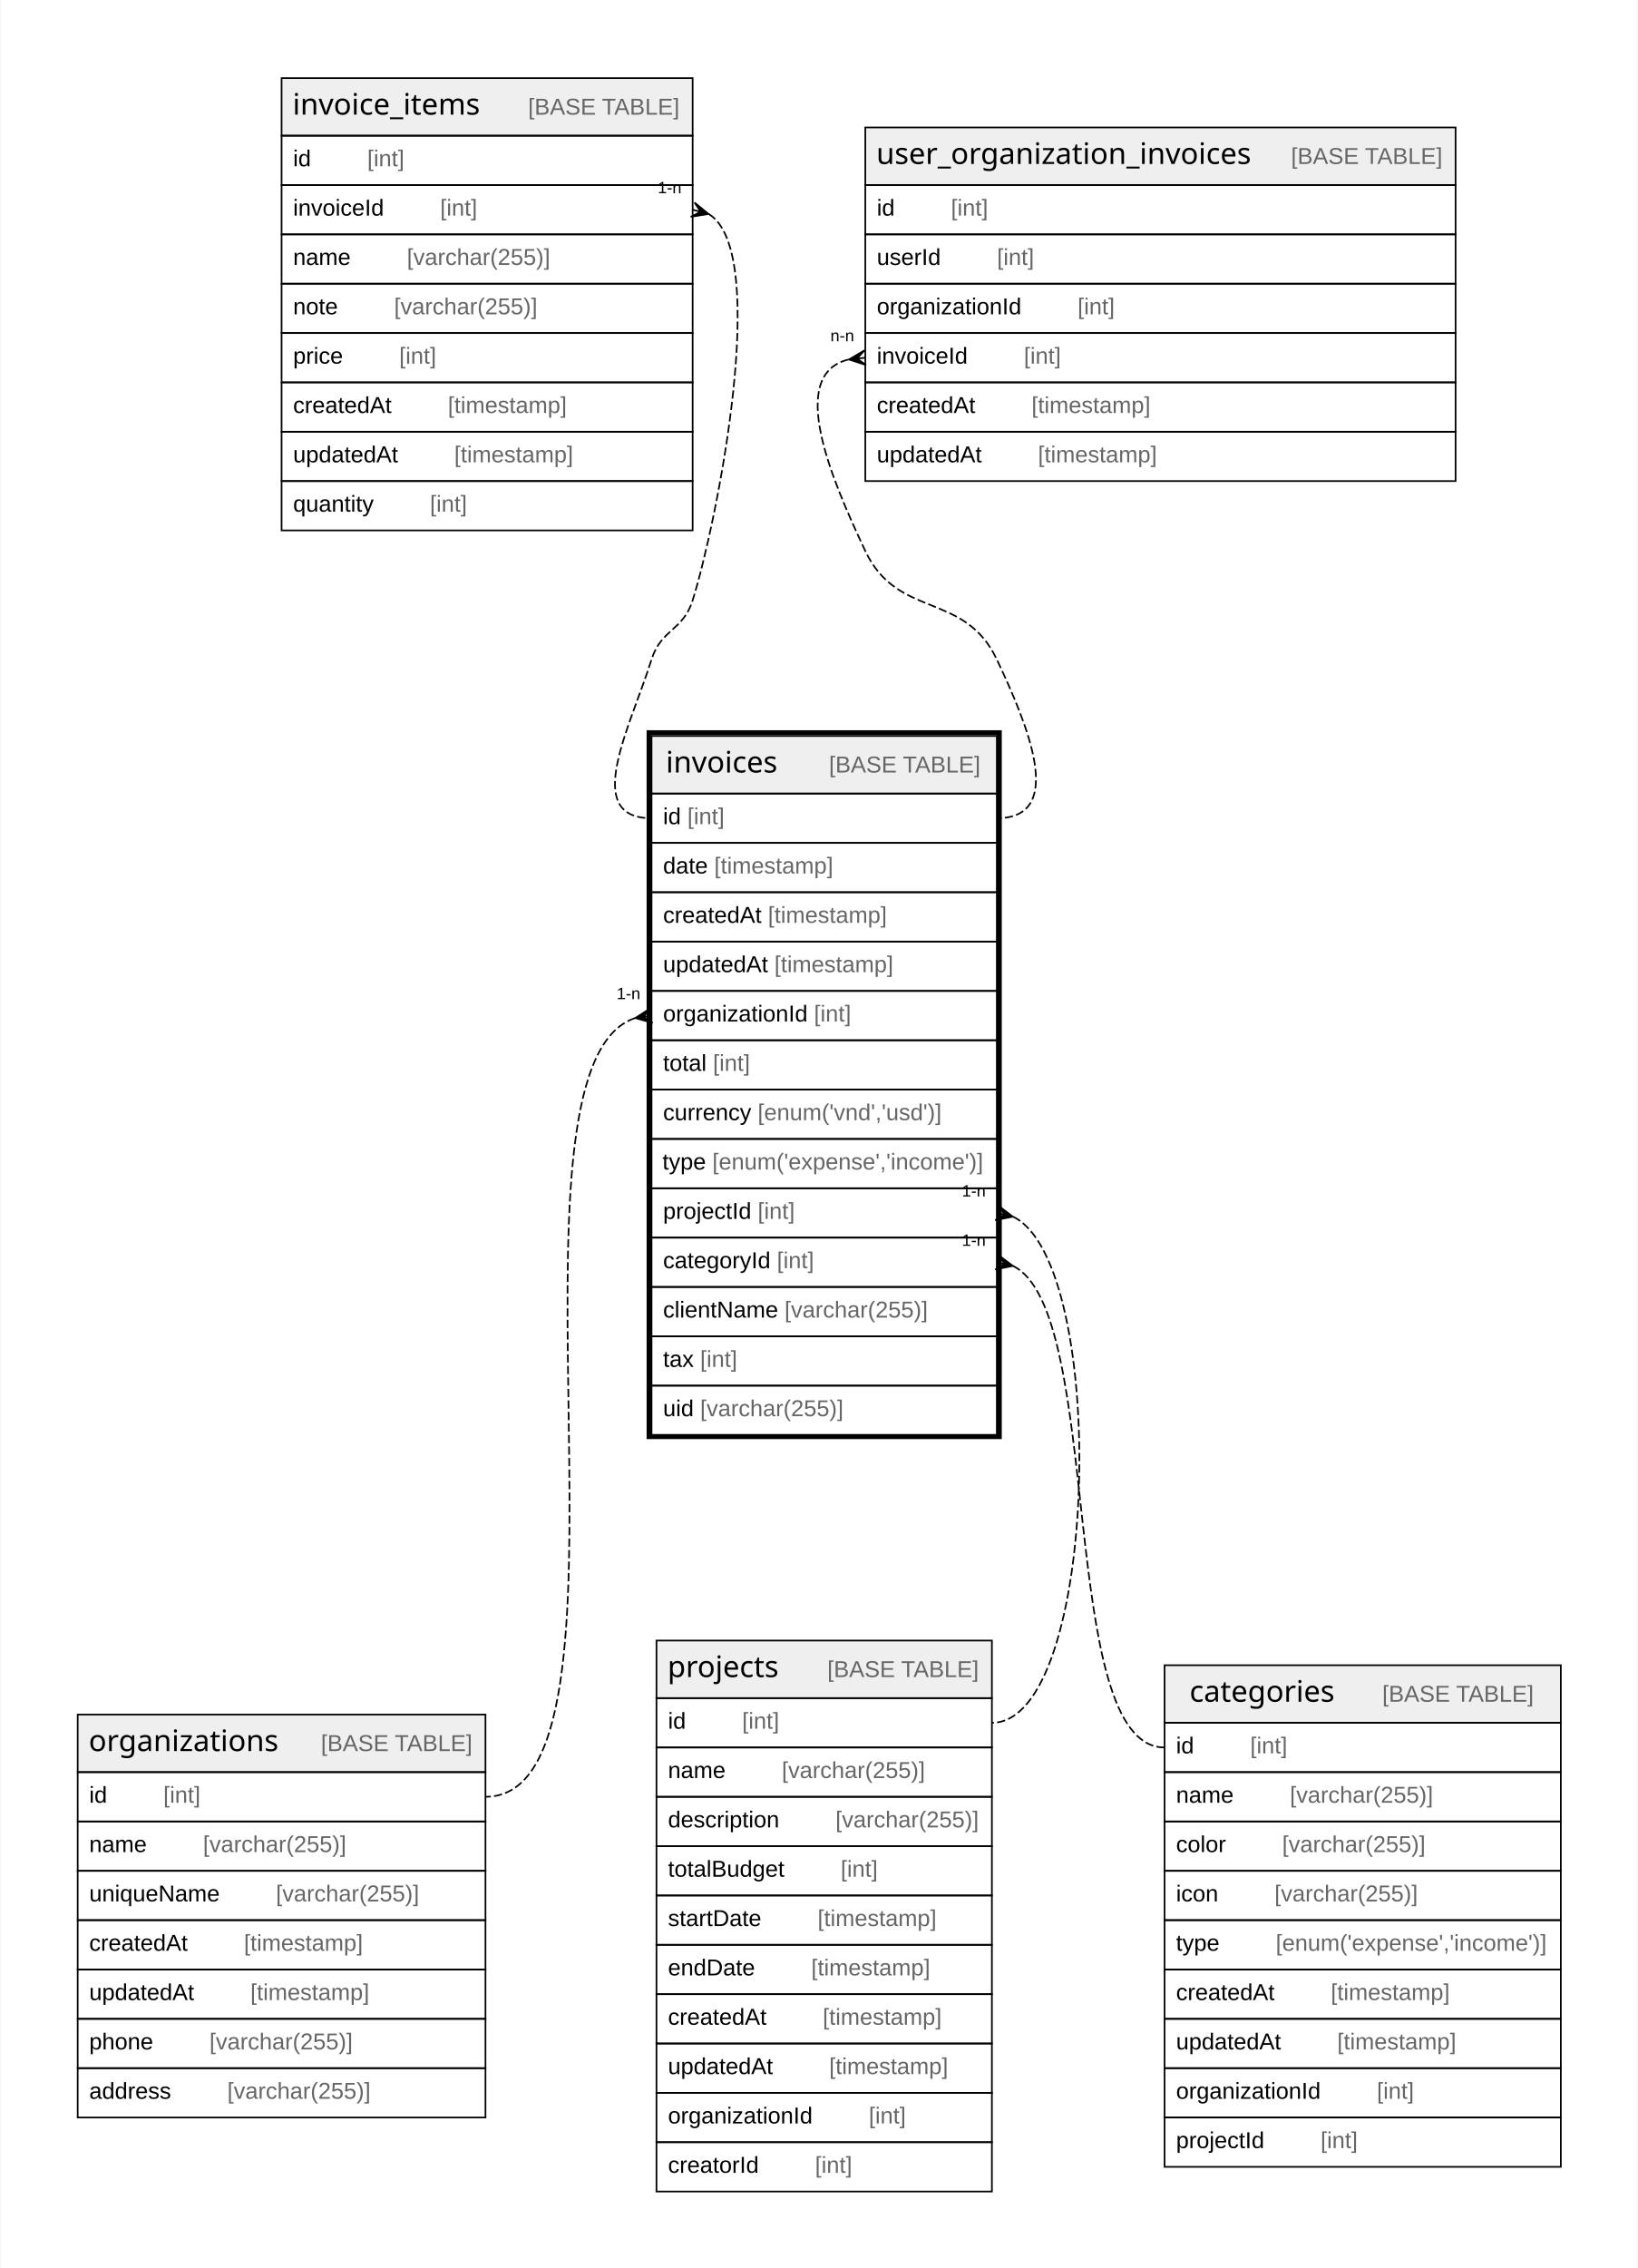
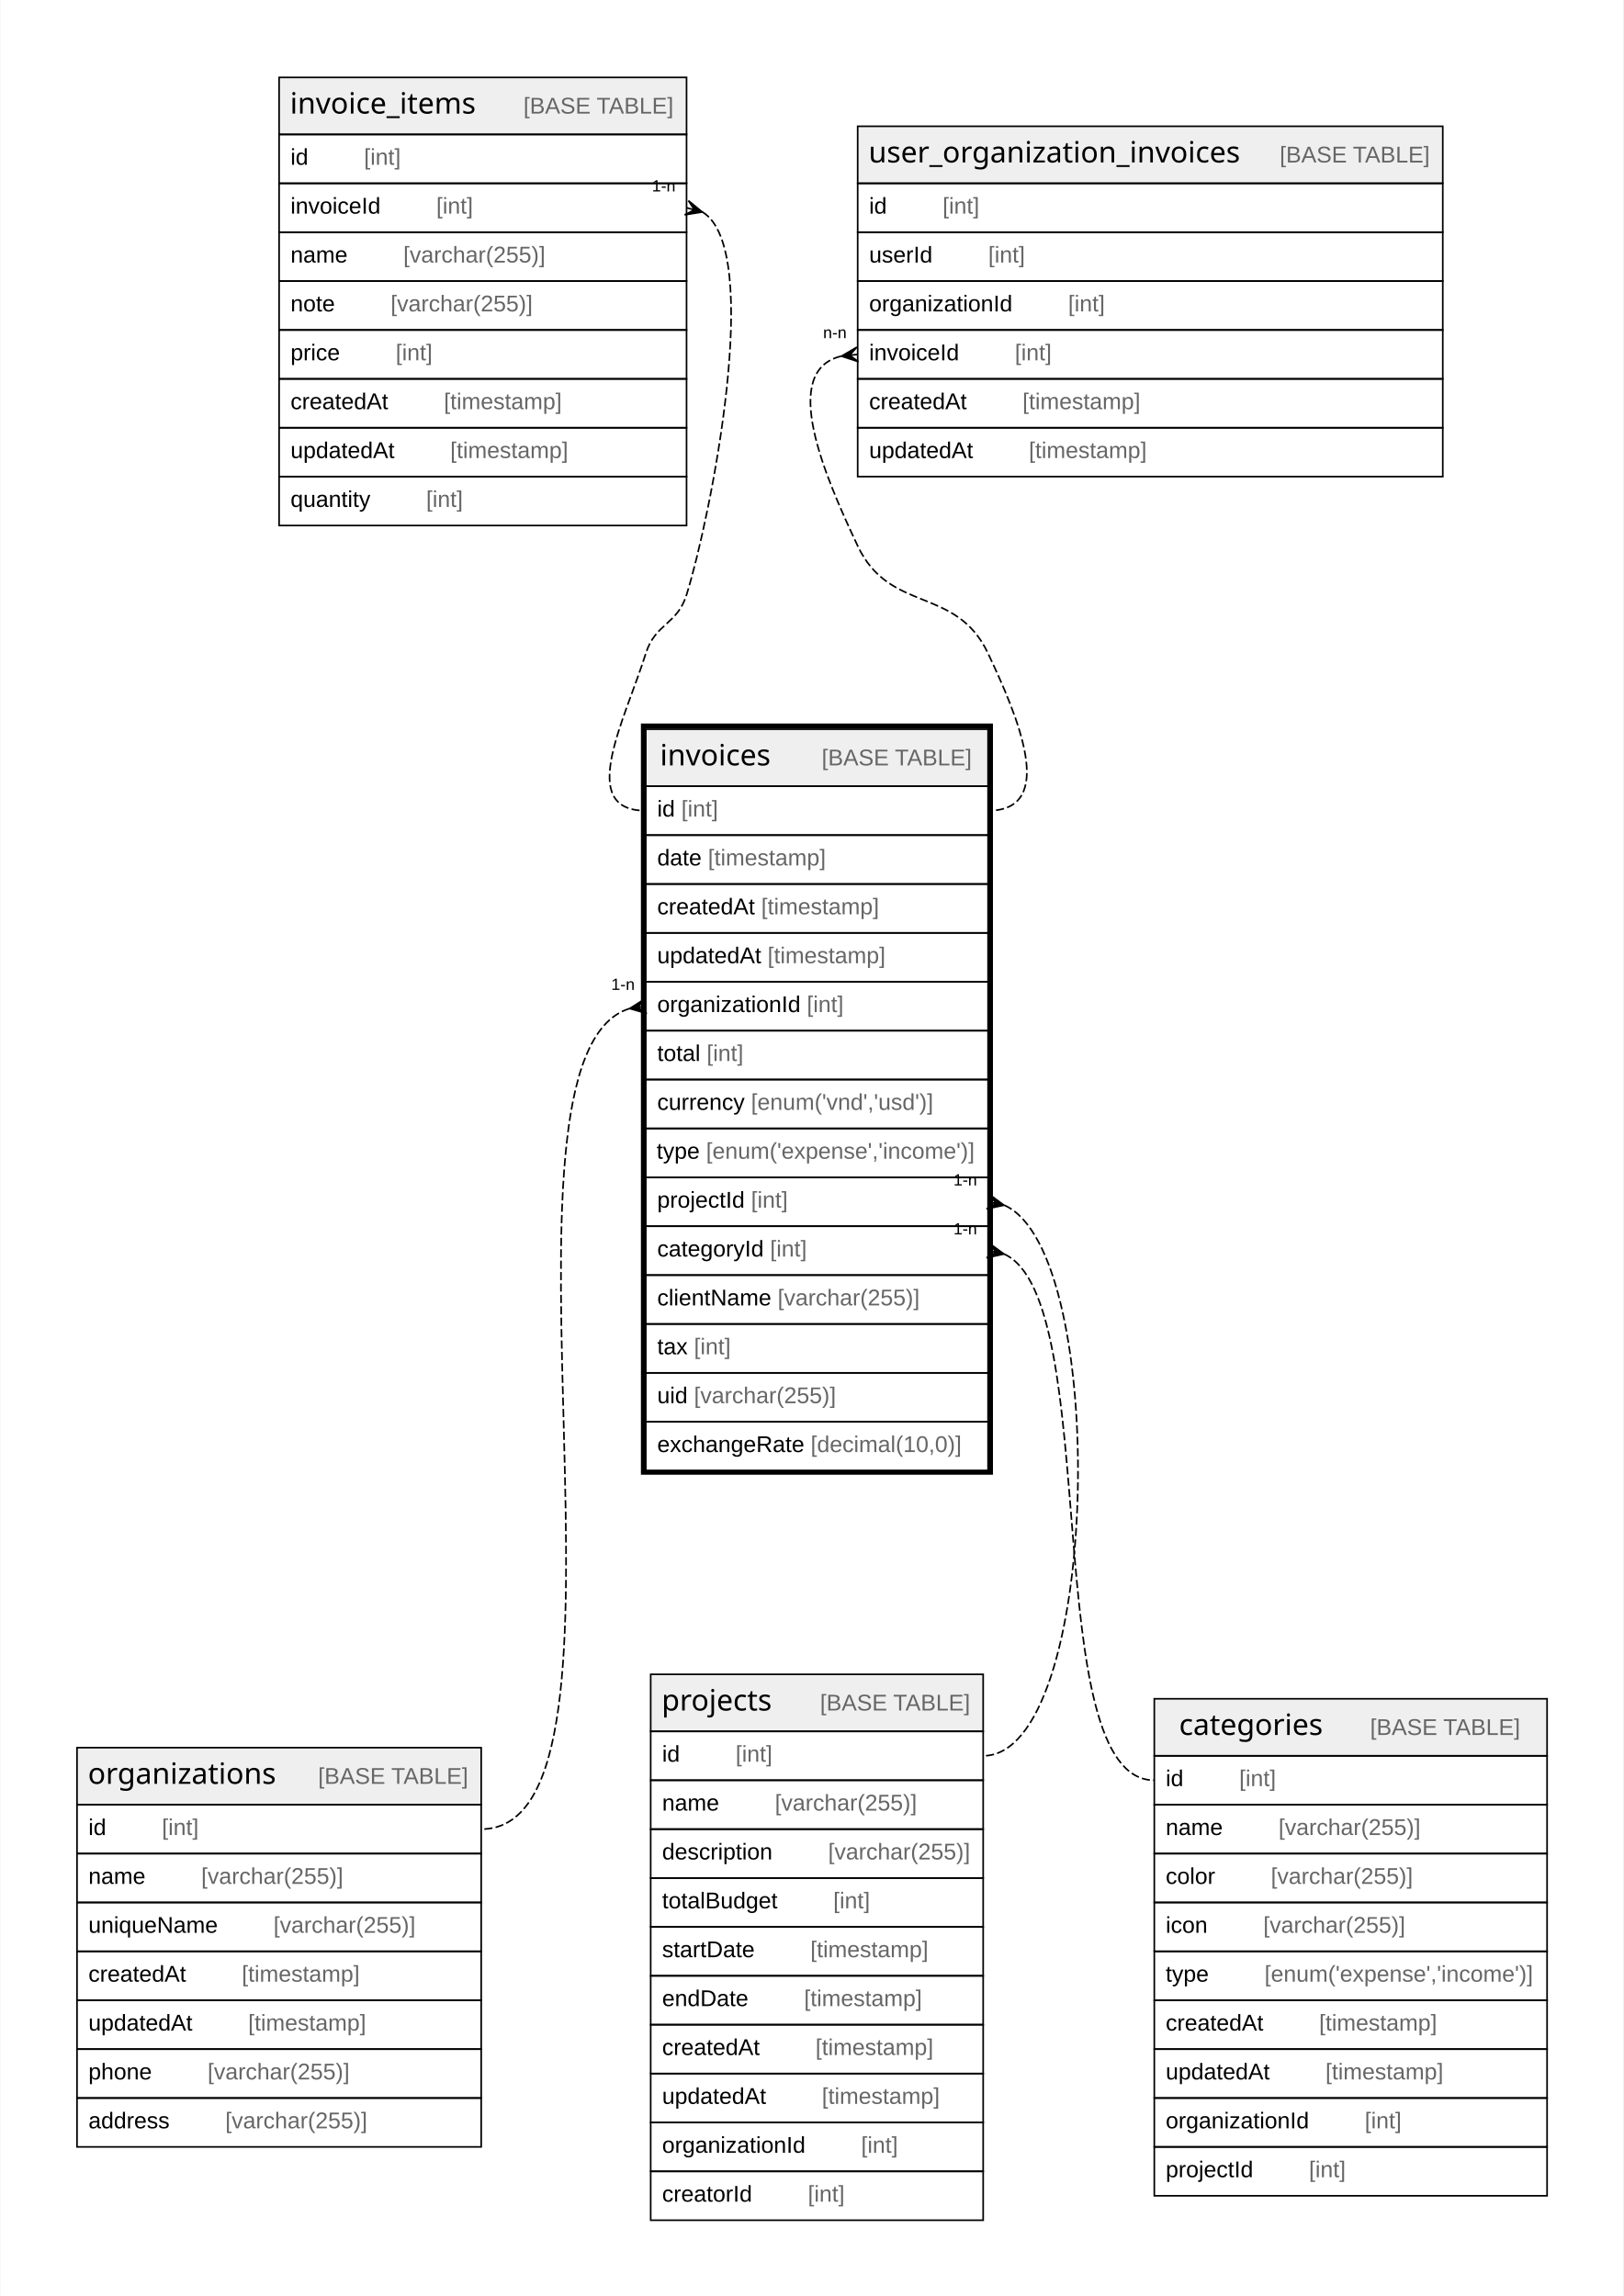
- <svg xmlns="http://www.w3.org/2000/svg" width="996pt" height="1379pt" viewBox="0.00 0.00 995.50 1379.00">
-   <g id="graph0" class="graph" transform="scale(1 1) rotate(0) translate(4 1375)">
-     <polygon fill="#ffffff" stroke="transparent" points="-4,4 -4,-1375 991.5,-1375 991.5,4 -4,4" />
+ <svg xmlns="http://www.w3.org/2000/svg" width="996pt" height="1409pt" viewBox="0.00 0.00 995.50 1409.00">
+   <g id="graph0" class="graph" transform="scale(1 1) rotate(0) translate(4 1405)">
+     <polygon fill="#ffffff" stroke="transparent" points="-4,4 -4,-1405 991.5,-1405 991.5,4 -4,4" />
    <g id="node1" class="node">
-       <polygon fill="#efefef" stroke="transparent" points="392,-892.5 392,-927.5 602,-927.5 602,-892.5 392,-892.5" />
-       <polygon fill="none" stroke="#000000" points="392,-892.5 392,-927.5 602,-927.5 602,-892.5 392,-892.5" />
-       <text text-anchor="start" x="400.712" y="-905.3" font-family="Arial Bold" font-size="18.00" fill="#000000">invoices</text>
-       <text text-anchor="start" x="465.719" y="-905.3" font-family="Arial" font-size="14.00" fill="#000000">    </text>
-       <text text-anchor="start" x="499.924" y="-905.3" font-family="Arial" font-size="14.00" fill="#666666">[BASE TABLE]</text>
+       <polygon fill="#efefef" stroke="transparent" points="392,-922.5 392,-957.5 602,-957.5 602,-922.5 392,-922.5" />
+       <polygon fill="none" stroke="#000000" points="392,-922.5 392,-957.5 602,-957.5 602,-922.5 392,-922.5" />
+       <text text-anchor="start" x="400.712" y="-935.3" font-family="Arial Bold" font-size="18.00" fill="#000000">invoices</text>
+       <text text-anchor="start" x="465.719" y="-935.3" font-family="Arial" font-size="14.00" fill="#000000">    </text>
+       <text text-anchor="start" x="499.924" y="-935.3" font-family="Arial" font-size="14.00" fill="#666666">[BASE TABLE]</text>
+       <polygon fill="none" stroke="#000000" points="392,-892.5 392,-922.5 602,-922.5 602,-892.5 392,-892.5" />
+       <text text-anchor="start" x="399" y="-903.9" font-family="Arial" font-size="14.00" fill="#000000">id </text>
+       <text text-anchor="start" x="413.78" y="-903.9" font-family="Arial" font-size="14.00" fill="#666666">[int]</text>
      <polygon fill="none" stroke="#000000" points="392,-862.5 392,-892.5 602,-892.5 602,-862.5 392,-862.5" />
-       <text text-anchor="start" x="399" y="-873.9" font-family="Arial" font-size="14.00" fill="#000000">id </text>
-       <text text-anchor="start" x="413.78" y="-873.9" font-family="Arial" font-size="14.00" fill="#666666">[int]</text>
+       <text text-anchor="start" x="399" y="-873.9" font-family="Arial" font-size="14.00" fill="#000000">date </text>
+       <text text-anchor="start" x="430.129" y="-873.9" font-family="Arial" font-size="14.00" fill="#666666">[timestamp]</text>
      <polygon fill="none" stroke="#000000" points="392,-832.5 392,-862.5 602,-862.5 602,-832.5 392,-832.5" />
-       <text text-anchor="start" x="399" y="-843.9" font-family="Arial" font-size="14.00" fill="#000000">date </text>
-       <text text-anchor="start" x="430.129" y="-843.9" font-family="Arial" font-size="14.00" fill="#666666">[timestamp]</text>
+       <text text-anchor="start" x="399" y="-843.9" font-family="Arial" font-size="14.00" fill="#000000">createdAt </text>
+       <text text-anchor="start" x="462.799" y="-843.9" font-family="Arial" font-size="14.00" fill="#666666">[timestamp]</text>
      <polygon fill="none" stroke="#000000" points="392,-802.5 392,-832.5 602,-832.5 602,-802.5 392,-802.5" />
-       <text text-anchor="start" x="399" y="-813.9" font-family="Arial" font-size="14.00" fill="#000000">createdAt </text>
-       <text text-anchor="start" x="462.799" y="-813.9" font-family="Arial" font-size="14.00" fill="#666666">[timestamp]</text>
+       <text text-anchor="start" x="399" y="-813.9" font-family="Arial" font-size="14.00" fill="#000000">updatedAt </text>
+       <text text-anchor="start" x="466.704" y="-813.9" font-family="Arial" font-size="14.00" fill="#666666">[timestamp]</text>
      <polygon fill="none" stroke="#000000" points="392,-772.5 392,-802.5 602,-802.5 602,-772.5 392,-772.5" />
-       <text text-anchor="start" x="399" y="-783.9" font-family="Arial" font-size="14.00" fill="#000000">updatedAt </text>
-       <text text-anchor="start" x="466.704" y="-783.9" font-family="Arial" font-size="14.00" fill="#666666">[timestamp]</text>
+       <text text-anchor="start" x="399" y="-783.9" font-family="Arial" font-size="14.00" fill="#000000">organizationId </text>
+       <text text-anchor="start" x="490.806" y="-783.9" font-family="Arial" font-size="14.00" fill="#666666">[int]</text>
      <polygon fill="none" stroke="#000000" points="392,-742.5 392,-772.5 602,-772.5 602,-742.5 392,-742.5" />
-       <text text-anchor="start" x="399" y="-753.9" font-family="Arial" font-size="14.00" fill="#000000">organizationId </text>
-       <text text-anchor="start" x="490.806" y="-753.9" font-family="Arial" font-size="14.00" fill="#666666">[int]</text>
+       <text text-anchor="start" x="399" y="-753.9" font-family="Arial" font-size="14.00" fill="#000000">total </text>
+       <text text-anchor="start" x="429.344" y="-753.9" font-family="Arial" font-size="14.00" fill="#666666">[int]</text>
      <polygon fill="none" stroke="#000000" points="392,-712.5 392,-742.5 602,-742.5 602,-712.5 392,-712.5" />
-       <text text-anchor="start" x="399" y="-723.9" font-family="Arial" font-size="14.00" fill="#000000">total </text>
-       <text text-anchor="start" x="429.344" y="-723.9" font-family="Arial" font-size="14.00" fill="#666666">[int]</text>
+       <text text-anchor="start" x="399" y="-723.9" font-family="Arial" font-size="14.00" fill="#000000">currency </text>
+       <text text-anchor="start" x="456.56" y="-723.9" font-family="Arial" font-size="14.00" fill="#666666">[enum('vnd','usd')]</text>
      <polygon fill="none" stroke="#000000" points="392,-682.5 392,-712.5 602,-712.5 602,-682.5 392,-682.5" />
-       <text text-anchor="start" x="399" y="-693.9" font-family="Arial" font-size="14.00" fill="#000000">currency </text>
-       <text text-anchor="start" x="456.56" y="-693.9" font-family="Arial" font-size="14.00" fill="#666666">[enum('vnd','usd')]</text>
+       <text text-anchor="start" x="398.627" y="-693.9" font-family="Arial" font-size="14.00" fill="#000000">type </text>
+       <text text-anchor="start" x="428.973" y="-693.9" font-family="Arial" font-size="14.00" fill="#666666">[enum('expense','income')]</text>
      <polygon fill="none" stroke="#000000" points="392,-652.5 392,-682.5 602,-682.5 602,-652.5 392,-652.5" />
-       <text text-anchor="start" x="398.627" y="-663.9" font-family="Arial" font-size="14.00" fill="#000000">type </text>
-       <text text-anchor="start" x="428.973" y="-663.9" font-family="Arial" font-size="14.00" fill="#666666">[enum('expense','income')]</text>
+       <text text-anchor="start" x="399" y="-663.9" font-family="Arial" font-size="14.00" fill="#000000">projectId </text>
+       <text text-anchor="start" x="456.569" y="-663.9" font-family="Arial" font-size="14.00" fill="#666666">[int]</text>
      <polygon fill="none" stroke="#000000" points="392,-622.5 392,-652.5 602,-652.5 602,-622.5 392,-622.5" />
-       <text text-anchor="start" x="399" y="-633.9" font-family="Arial" font-size="14.00" fill="#000000">projectId </text>
-       <text text-anchor="start" x="456.569" y="-633.9" font-family="Arial" font-size="14.00" fill="#666666">[int]</text>
+       <text text-anchor="start" x="399" y="-633.9" font-family="Arial" font-size="14.00" fill="#000000">categoryId </text>
+       <text text-anchor="start" x="468.245" y="-633.9" font-family="Arial" font-size="14.00" fill="#666666">[int]</text>
      <polygon fill="none" stroke="#000000" points="392,-592.5 392,-622.5 602,-622.5 602,-592.5 392,-592.5" />
-       <text text-anchor="start" x="399" y="-603.9" font-family="Arial" font-size="14.00" fill="#000000">categoryId </text>
-       <text text-anchor="start" x="468.245" y="-603.9" font-family="Arial" font-size="14.00" fill="#666666">[int]</text>
+       <text text-anchor="start" x="399" y="-603.9" font-family="Arial" font-size="14.00" fill="#000000">clientName </text>
+       <text text-anchor="start" x="472.892" y="-603.9" font-family="Arial" font-size="14.00" fill="#666666">[varchar(255)]</text>
      <polygon fill="none" stroke="#000000" points="392,-562.5 392,-592.5 602,-592.5 602,-562.5 392,-562.5" />
-       <text text-anchor="start" x="399" y="-573.9" font-family="Arial" font-size="14.00" fill="#000000">clientName </text>
-       <text text-anchor="start" x="472.892" y="-573.9" font-family="Arial" font-size="14.00" fill="#666666">[varchar(255)]</text>
+       <text text-anchor="start" x="399" y="-573.9" font-family="Arial" font-size="14.00" fill="#000000">tax </text>
+       <text text-anchor="start" x="421.564" y="-573.9" font-family="Arial" font-size="14.00" fill="#666666">[int]</text>
      <polygon fill="none" stroke="#000000" points="392,-532.5 392,-562.5 602,-562.5 602,-532.5 392,-532.5" />
-       <text text-anchor="start" x="399" y="-543.9" font-family="Arial" font-size="14.00" fill="#000000">tax </text>
-       <text text-anchor="start" x="421.564" y="-543.9" font-family="Arial" font-size="14.00" fill="#666666">[int]</text>
+       <text text-anchor="start" x="399" y="-543.9" font-family="Arial" font-size="14.00" fill="#000000">uid </text>
+       <text text-anchor="start" x="421.562" y="-543.9" font-family="Arial" font-size="14.00" fill="#666666">[varchar(255)]</text>
      <polygon fill="none" stroke="#000000" points="392,-502.5 392,-532.5 602,-532.5 602,-502.5 392,-502.5" />
-       <text text-anchor="start" x="399" y="-513.9" font-family="Arial" font-size="14.00" fill="#000000">uid </text>
-       <text text-anchor="start" x="421.562" y="-513.9" font-family="Arial" font-size="14.00" fill="#666666">[varchar(255)]</text>
-       <polygon fill="none" stroke="#000000" stroke-width="3" points="390.5,-501.5 390.5,-929.5 603.5,-929.5 603.5,-501.5 390.5,-501.5" />
+       <text text-anchor="start" x="399" y="-513.9" font-family="Arial" font-size="14.00" fill="#000000">exchangeRate </text>
+       <text text-anchor="start" x="493.149" y="-513.9" font-family="Arial" font-size="14.00" fill="#666666">[decimal(10,0)]</text>
+       <polygon fill="none" stroke="#000000" stroke-width="3" points="390.5,-501.5 390.5,-959.5 603.5,-959.5 603.5,-501.5 390.5,-501.5" />
    </g>
    <g id="node4" class="node">
      <polygon fill="#efefef" stroke="transparent" points="43,-297.5 43,-332.5 291,-332.5 291,-297.5 43,-297.5" />
      <polygon fill="none" stroke="#000000" points="43,-297.5 43,-332.5 291,-332.5 291,-297.5 43,-297.5" />
      <text text-anchor="start" x="49.703" y="-310.3" font-family="Arial Bold" font-size="18.00" fill="#000000">organizations</text>
      <text text-anchor="start" x="156.729" y="-310.3" font-family="Arial" font-size="14.00" fill="#000000">    </text>
      <text text-anchor="start" x="190.934" y="-310.3" font-family="Arial" font-size="14.00" fill="#666666">[BASE TABLE]</text>
      <polygon fill="none" stroke="#000000" points="43,-267.5 43,-297.5 291,-297.5 291,-267.5 43,-267.5" />
      <text text-anchor="start" x="50" y="-278.9" font-family="Arial" font-size="14.00" fill="#000000">id    </text>
      <text text-anchor="start" x="95.094" y="-278.9" font-family="Arial" font-size="14.00" fill="#666666">[int]</text>
      <polygon fill="none" stroke="#000000" points="43,-237.5 43,-267.5 291,-267.5 291,-237.5 43,-237.5" />
      <text text-anchor="start" x="50" y="-248.9" font-family="Arial" font-size="14.00" fill="#000000">name    </text>
      <text text-anchor="start" x="119.213" y="-248.9" font-family="Arial" font-size="14.00" fill="#666666">[varchar(255)]</text>
      <polygon fill="none" stroke="#000000" points="43,-207.5 43,-237.5 291,-237.5 291,-207.5 43,-207.5" />
      <text text-anchor="start" x="50" y="-218.9" font-family="Arial" font-size="14.00" fill="#000000">uniqueName    </text>
      <text text-anchor="start" x="163.557" y="-218.9" font-family="Arial" font-size="14.00" fill="#666666">[varchar(255)]</text>
      <polygon fill="none" stroke="#000000" points="43,-177.5 43,-207.5 291,-207.5 291,-177.5 43,-177.5" />
      <text text-anchor="start" x="50" y="-188.9" font-family="Arial" font-size="14.00" fill="#000000">createdAt    </text>
      <text text-anchor="start" x="144.114" y="-188.9" font-family="Arial" font-size="14.00" fill="#666666">[timestamp]</text>
      <polygon fill="none" stroke="#000000" points="43,-147.5 43,-177.5 291,-177.5 291,-147.5 43,-147.5" />
      <text text-anchor="start" x="50" y="-158.9" font-family="Arial" font-size="14.00" fill="#000000">updatedAt    </text>
      <text text-anchor="start" x="148.018" y="-158.9" font-family="Arial" font-size="14.00" fill="#666666">[timestamp]</text>
      <polygon fill="none" stroke="#000000" points="43,-117.5 43,-147.5 291,-147.5 291,-117.5 43,-117.5" />
      <text text-anchor="start" x="50" y="-128.9" font-family="Arial" font-size="14.00" fill="#000000">phone    </text>
      <text text-anchor="start" x="123.118" y="-128.9" font-family="Arial" font-size="14.00" fill="#666666">[varchar(255)]</text>
      <polygon fill="none" stroke="#000000" points="43,-87.5 43,-117.5 291,-117.5 291,-87.5 43,-87.5" />
      <text text-anchor="start" x="50" y="-98.9" font-family="Arial" font-size="14.00" fill="#000000">address    </text>
      <text text-anchor="start" x="133.996" y="-98.9" font-family="Arial" font-size="14.00" fill="#666666">[varchar(255)]</text>
    </g>
    <g id="edge3" class="edge">
-       <path fill="none" stroke="#000000" stroke-dasharray="5,2" d="M381.971,-755.964C291.464,-726.481 395.332,-282.5 291,-282.5" />
-       <polygon fill="#000000" stroke="#000000" points="382.115,-755.986 391.319,-761.948 387.058,-756.743 392,-757.5 392,-757.5 392,-757.5 387.058,-756.743 392.681,-753.052 382.115,-755.986 382.115,-755.986" />
-       <text text-anchor="start" x="370.776" y="-767.5" font-family="Arial" font-size="10.00" fill="#000000">1-n</text>
+       <path fill="none" stroke="#000000" stroke-dasharray="5,2" d="M381.966,-786.051C285.312,-756.431 401.868,-282.5 291,-282.5" />
+       <polygon fill="#000000" stroke="#000000" points="382.103,-786.071 391.357,-791.954 387.051,-786.785 392,-787.5 392,-787.5 392,-787.5 387.051,-786.785 392.643,-783.046 382.103,-786.071 382.103,-786.071" />
+       <text text-anchor="start" x="370.776" y="-797.5" font-family="Arial" font-size="10.00" fill="#000000">1-n</text>
    </g>
    <g id="node5" class="node">
      <polygon fill="#efefef" stroke="transparent" points="395,-342.5 395,-377.5 599,-377.5 599,-342.5 395,-342.5" />
      <polygon fill="none" stroke="#000000" points="395,-342.5 395,-377.5 599,-377.5 599,-342.5 395,-342.5" />
      <text text-anchor="start" x="401.712" y="-355.3" font-family="Arial Bold" font-size="18.00" fill="#000000">projects</text>
      <text text-anchor="start" x="464.72" y="-355.3" font-family="Arial" font-size="14.00" fill="#000000">    </text>
      <text text-anchor="start" x="498.924" y="-355.3" font-family="Arial" font-size="14.00" fill="#666666">[BASE TABLE]</text>
      <polygon fill="none" stroke="#000000" points="395,-312.5 395,-342.5 599,-342.5 599,-312.5 395,-312.5" />
      <text text-anchor="start" x="402" y="-323.9" font-family="Arial" font-size="14.00" fill="#000000">id    </text>
      <text text-anchor="start" x="447.094" y="-323.9" font-family="Arial" font-size="14.00" fill="#666666">[int]</text>
      <polygon fill="none" stroke="#000000" points="395,-282.5 395,-312.5 599,-312.5 599,-282.5 395,-282.5" />
      <text text-anchor="start" x="402" y="-293.9" font-family="Arial" font-size="14.00" fill="#000000">name    </text>
      <text text-anchor="start" x="471.213" y="-293.9" font-family="Arial" font-size="14.00" fill="#666666">[varchar(255)]</text>
      <polygon fill="none" stroke="#000000" points="395,-252.5 395,-282.5 599,-282.5 599,-252.5 395,-252.5" />
      <text text-anchor="start" x="402" y="-263.9" font-family="Arial" font-size="14.00" fill="#000000">description    </text>
      <text text-anchor="start" x="503.882" y="-263.9" font-family="Arial" font-size="14.00" fill="#666666">[varchar(255)]</text>
      <polygon fill="none" stroke="#000000" points="395,-222.5 395,-252.5 599,-252.5 599,-222.5 395,-222.5" />
      <text text-anchor="start" x="402" y="-233.9" font-family="Arial" font-size="14.00" fill="#000000">totalBudget    </text>
      <text text-anchor="start" x="507.015" y="-233.9" font-family="Arial" font-size="14.00" fill="#666666">[int]</text>
      <polygon fill="none" stroke="#000000" points="395,-192.5 395,-222.5 599,-222.5 599,-192.5 395,-192.5" />
      <text text-anchor="start" x="402" y="-203.9" font-family="Arial" font-size="14.00" fill="#000000">startDate    </text>
      <text text-anchor="start" x="492.992" y="-203.9" font-family="Arial" font-size="14.00" fill="#666666">[timestamp]</text>
      <polygon fill="none" stroke="#000000" points="395,-162.5 395,-192.5 599,-192.5 599,-162.5 395,-162.5" />
      <text text-anchor="start" x="402" y="-173.9" font-family="Arial" font-size="14.00" fill="#000000">endDate    </text>
      <text text-anchor="start" x="489.115" y="-173.9" font-family="Arial" font-size="14.00" fill="#666666">[timestamp]</text>
      <polygon fill="none" stroke="#000000" points="395,-132.5 395,-162.5 599,-162.5 599,-132.5 395,-132.5" />
      <text text-anchor="start" x="402" y="-143.9" font-family="Arial" font-size="14.00" fill="#000000">createdAt    </text>
      <text text-anchor="start" x="496.114" y="-143.9" font-family="Arial" font-size="14.00" fill="#666666">[timestamp]</text>
      <polygon fill="none" stroke="#000000" points="395,-102.5 395,-132.5 599,-132.5 599,-102.5 395,-102.5" />
      <text text-anchor="start" x="402" y="-113.9" font-family="Arial" font-size="14.00" fill="#000000">updatedAt    </text>
      <text text-anchor="start" x="500.018" y="-113.9" font-family="Arial" font-size="14.00" fill="#666666">[timestamp]</text>
      <polygon fill="none" stroke="#000000" points="395,-72.5 395,-102.5 599,-102.5 599,-72.5 395,-72.5" />
      <text text-anchor="start" x="402" y="-83.9" font-family="Arial" font-size="14.00" fill="#000000">organizationId    </text>
      <text text-anchor="start" x="524.121" y="-83.9" font-family="Arial" font-size="14.00" fill="#666666">[int]</text>
      <polygon fill="none" stroke="#000000" points="395,-42.5 395,-72.5 599,-72.5 599,-42.5 395,-42.5" />
      <text text-anchor="start" x="402" y="-53.9" font-family="Arial" font-size="14.00" fill="#000000">creatorId    </text>
      <text text-anchor="start" x="491.438" y="-53.9" font-family="Arial" font-size="14.00" fill="#666666">[int]</text>
    </g>
    <g id="edge4" class="edge">
-       <path fill="none" stroke="#000000" stroke-dasharray="5,2" d="M611.94,-635.183C670.418,-606.815 664.394,-327.5 599,-327.5" />
-       <polygon fill="#000000" stroke="#000000" points="611.739,-635.23 600.978,-633.117 606.87,-636.365 602,-637.5 602,-637.5 602,-637.5 606.87,-636.365 603.022,-641.883 611.739,-635.23 611.739,-635.23" />
-       <text text-anchor="start" x="580.777" y="-647.5" font-family="Arial" font-size="10.00" fill="#000000">1-n</text>
+       <path fill="none" stroke="#000000" stroke-dasharray="5,2" d="M612.108,-665.329C677.118,-636.372 671.017,-327.5 599,-327.5" />
+       <polygon fill="#000000" stroke="#000000" points="611.777,-665.4 601.055,-663.1 606.889,-666.45 602,-667.5 602,-667.5 602,-667.5 606.889,-666.45 602.945,-671.9 611.777,-665.4 611.777,-665.4" />
+       <text text-anchor="start" x="580.777" y="-677.5" font-family="Arial" font-size="10.00" fill="#000000">1-n</text>
    </g>
    <g id="node6" class="node">
      <polygon fill="#efefef" stroke="transparent" points="704,-327.5 704,-362.5 945,-362.5 945,-327.5 704,-327.5" />
      <polygon fill="none" stroke="#000000" points="704,-327.5 704,-362.5 945,-362.5 945,-327.5 704,-327.5" />
      <text text-anchor="start" x="719.206" y="-340.3" font-family="Arial Bold" font-size="18.00" fill="#000000">categories</text>
      <text text-anchor="start" x="802.226" y="-340.3" font-family="Arial" font-size="14.00" fill="#000000">    </text>
      <text text-anchor="start" x="836.431" y="-340.3" font-family="Arial" font-size="14.00" fill="#666666">[BASE TABLE]</text>
      <polygon fill="none" stroke="#000000" points="704,-297.5 704,-327.5 945,-327.5 945,-297.5 704,-297.5" />
      <text text-anchor="start" x="711" y="-308.9" font-family="Arial" font-size="14.00" fill="#000000">id    </text>
      <text text-anchor="start" x="756.094" y="-308.9" font-family="Arial" font-size="14.00" fill="#666666">[int]</text>
      <polygon fill="none" stroke="#000000" points="704,-267.5 704,-297.5 945,-297.5 945,-267.5 704,-267.5" />
      <text text-anchor="start" x="711" y="-278.9" font-family="Arial" font-size="14.00" fill="#000000">name    </text>
      <text text-anchor="start" x="780.213" y="-278.9" font-family="Arial" font-size="14.00" fill="#666666">[varchar(255)]</text>
      <polygon fill="none" stroke="#000000" points="704,-237.5 704,-267.5 945,-267.5 945,-237.5 704,-237.5" />
      <text text-anchor="start" x="711" y="-248.9" font-family="Arial" font-size="14.00" fill="#000000">color    </text>
      <text text-anchor="start" x="775.537" y="-248.9" font-family="Arial" font-size="14.00" fill="#666666">[varchar(255)]</text>
      <polygon fill="none" stroke="#000000" points="704,-207.5 704,-237.5 945,-237.5 945,-207.5 704,-207.5" />
      <text text-anchor="start" x="711" y="-218.9" font-family="Arial" font-size="14.00" fill="#000000">icon    </text>
      <text text-anchor="start" x="770.877" y="-218.9" font-family="Arial" font-size="14.00" fill="#666666">[varchar(255)]</text>
      <polygon fill="none" stroke="#000000" points="704,-177.5 704,-207.5 945,-207.5 945,-177.5 704,-177.5" />
      <text text-anchor="start" x="710.97" y="-188.9" font-family="Arial" font-size="14.00" fill="#000000">type    </text>
      <text text-anchor="start" x="771.63" y="-188.9" font-family="Arial" font-size="14.00" fill="#666666">[enum('expense','income')]</text>
      <polygon fill="none" stroke="#000000" points="704,-147.5 704,-177.5 945,-177.5 945,-147.5 704,-147.5" />
      <text text-anchor="start" x="711" y="-158.9" font-family="Arial" font-size="14.00" fill="#000000">createdAt    </text>
      <text text-anchor="start" x="805.114" y="-158.9" font-family="Arial" font-size="14.00" fill="#666666">[timestamp]</text>
      <polygon fill="none" stroke="#000000" points="704,-117.5 704,-147.5 945,-147.5 945,-117.5 704,-117.5" />
      <text text-anchor="start" x="711" y="-128.9" font-family="Arial" font-size="14.00" fill="#000000">updatedAt    </text>
      <text text-anchor="start" x="809.018" y="-128.9" font-family="Arial" font-size="14.00" fill="#666666">[timestamp]</text>
      <polygon fill="none" stroke="#000000" points="704,-87.5 704,-117.5 945,-117.5 945,-87.5 704,-87.5" />
      <text text-anchor="start" x="711" y="-98.9" font-family="Arial" font-size="14.00" fill="#000000">organizationId    </text>
      <text text-anchor="start" x="833.121" y="-98.9" font-family="Arial" font-size="14.00" fill="#666666">[int]</text>
      <polygon fill="none" stroke="#000000" points="704,-57.5 704,-87.5 945,-87.5 945,-57.5 704,-57.5" />
      <text text-anchor="start" x="711" y="-68.9" font-family="Arial" font-size="14.00" fill="#000000">projectId    </text>
      <text text-anchor="start" x="798.884" y="-68.9" font-family="Arial" font-size="14.00" fill="#666666">[int]</text>
    </g>
    <g id="edge5" class="edge">
-       <path fill="none" stroke="#000000" stroke-dasharray="5,2" d="M611.774,-605.295C667.907,-578.3 638.159,-312.5 704,-312.5" />
-       <polygon fill="#000000" stroke="#000000" points="611.755,-605.299 601.01,-603.11 606.877,-606.4 602,-607.5 602,-607.5 602,-607.5 606.877,-606.4 602.99,-611.89 611.755,-605.299 611.755,-605.299" />
-       <text text-anchor="start" x="580.777" y="-617.5" font-family="Arial" font-size="10.00" fill="#000000">1-n</text>
+       <path fill="none" stroke="#000000" stroke-dasharray="5,2" d="M611.846,-635.425C673.34,-607.745 631.853,-312.5 704,-312.5" />
+       <polygon fill="#000000" stroke="#000000" points="611.785,-635.437 601.072,-633.097 606.893,-636.469 602,-637.5 602,-637.5 602,-637.5 606.893,-636.469 602.928,-641.903 611.785,-635.437 611.785,-635.437" />
+       <text text-anchor="start" x="580.777" y="-647.5" font-family="Arial" font-size="10.00" fill="#000000">1-n</text>
    </g>
    <g id="node2" class="node">
-       <polygon fill="#efefef" stroke="transparent" points="167,-1292.5 167,-1327.5 417,-1327.5 417,-1292.5 167,-1292.5" />
-       <polygon fill="none" stroke="#000000" points="167,-1292.5 167,-1327.5 417,-1327.5 417,-1292.5 167,-1292.5" />
-       <text text-anchor="start" x="173.712" y="-1305.3" font-family="Arial Bold" font-size="18.00" fill="#000000">invoice_items</text>
-       <text text-anchor="start" x="282.72" y="-1305.3" font-family="Arial" font-size="14.00" fill="#000000">    </text>
-       <text text-anchor="start" x="316.925" y="-1305.3" font-family="Arial" font-size="14.00" fill="#666666">[BASE TABLE]</text>
+       <polygon fill="#efefef" stroke="transparent" points="167,-1322.5 167,-1357.5 417,-1357.5 417,-1322.5 167,-1322.5" />
+       <polygon fill="none" stroke="#000000" points="167,-1322.5 167,-1357.5 417,-1357.5 417,-1322.5 167,-1322.5" />
+       <text text-anchor="start" x="173.712" y="-1335.3" font-family="Arial Bold" font-size="18.00" fill="#000000">invoice_items</text>
+       <text text-anchor="start" x="282.72" y="-1335.3" font-family="Arial" font-size="14.00" fill="#000000">    </text>
+       <text text-anchor="start" x="316.925" y="-1335.3" font-family="Arial" font-size="14.00" fill="#666666">[BASE TABLE]</text>
+       <polygon fill="none" stroke="#000000" points="167,-1292.5 167,-1322.5 417,-1322.5 417,-1292.5 167,-1292.5" />
+       <text text-anchor="start" x="174" y="-1303.9" font-family="Arial" font-size="14.00" fill="#000000">id    </text>
+       <text text-anchor="start" x="219.094" y="-1303.9" font-family="Arial" font-size="14.00" fill="#666666">[int]</text>
      <polygon fill="none" stroke="#000000" points="167,-1262.5 167,-1292.5 417,-1292.5 417,-1262.5 167,-1262.5" />
-       <text text-anchor="start" x="174" y="-1273.9" font-family="Arial" font-size="14.00" fill="#000000">id    </text>
-       <text text-anchor="start" x="219.094" y="-1273.9" font-family="Arial" font-size="14.00" fill="#666666">[int]</text>
+       <text text-anchor="start" x="174" y="-1273.9" font-family="Arial" font-size="14.00" fill="#000000">invoiceId    </text>
+       <text text-anchor="start" x="263.439" y="-1273.9" font-family="Arial" font-size="14.00" fill="#666666">[int]</text>
      <polygon fill="none" stroke="#000000" points="167,-1232.5 167,-1262.5 417,-1262.5 417,-1232.5 167,-1232.5" />
-       <text text-anchor="start" x="174" y="-1243.9" font-family="Arial" font-size="14.00" fill="#000000">invoiceId    </text>
-       <text text-anchor="start" x="263.439" y="-1243.9" font-family="Arial" font-size="14.00" fill="#666666">[int]</text>
+       <text text-anchor="start" x="174" y="-1243.9" font-family="Arial" font-size="14.00" fill="#000000">name    </text>
+       <text text-anchor="start" x="243.213" y="-1243.9" font-family="Arial" font-size="14.00" fill="#666666">[varchar(255)]</text>
      <polygon fill="none" stroke="#000000" points="167,-1202.5 167,-1232.5 417,-1232.5 417,-1202.5 167,-1202.5" />
-       <text text-anchor="start" x="174" y="-1213.9" font-family="Arial" font-size="14.00" fill="#000000">name    </text>
-       <text text-anchor="start" x="243.213" y="-1213.9" font-family="Arial" font-size="14.00" fill="#666666">[varchar(255)]</text>
+       <text text-anchor="start" x="174" y="-1213.9" font-family="Arial" font-size="14.00" fill="#000000">note    </text>
+       <text text-anchor="start" x="235.443" y="-1213.9" font-family="Arial" font-size="14.00" fill="#666666">[varchar(255)]</text>
      <polygon fill="none" stroke="#000000" points="167,-1172.5 167,-1202.5 417,-1202.5 417,-1172.5 167,-1172.5" />
-       <text text-anchor="start" x="174" y="-1183.9" font-family="Arial" font-size="14.00" fill="#000000">note    </text>
-       <text text-anchor="start" x="235.443" y="-1183.9" font-family="Arial" font-size="14.00" fill="#666666">[varchar(255)]</text>
+       <text text-anchor="start" x="174" y="-1183.9" font-family="Arial" font-size="14.00" fill="#000000">price    </text>
+       <text text-anchor="start" x="238.537" y="-1183.9" font-family="Arial" font-size="14.00" fill="#666666">[int]</text>
      <polygon fill="none" stroke="#000000" points="167,-1142.5 167,-1172.5 417,-1172.5 417,-1142.5 167,-1142.5" />
-       <text text-anchor="start" x="174" y="-1153.9" font-family="Arial" font-size="14.00" fill="#000000">price    </text>
-       <text text-anchor="start" x="238.537" y="-1153.9" font-family="Arial" font-size="14.00" fill="#666666">[int]</text>
+       <text text-anchor="start" x="174" y="-1153.9" font-family="Arial" font-size="14.00" fill="#000000">createdAt    </text>
+       <text text-anchor="start" x="268.114" y="-1153.9" font-family="Arial" font-size="14.00" fill="#666666">[timestamp]</text>
      <polygon fill="none" stroke="#000000" points="167,-1112.5 167,-1142.5 417,-1142.5 417,-1112.5 167,-1112.5" />
-       <text text-anchor="start" x="174" y="-1123.9" font-family="Arial" font-size="14.00" fill="#000000">createdAt    </text>
-       <text text-anchor="start" x="268.114" y="-1123.9" font-family="Arial" font-size="14.00" fill="#666666">[timestamp]</text>
+       <text text-anchor="start" x="174" y="-1123.9" font-family="Arial" font-size="14.00" fill="#000000">updatedAt    </text>
+       <text text-anchor="start" x="272.018" y="-1123.9" font-family="Arial" font-size="14.00" fill="#666666">[timestamp]</text>
      <polygon fill="none" stroke="#000000" points="167,-1082.5 167,-1112.5 417,-1112.5 417,-1082.5 167,-1082.5" />
-       <text text-anchor="start" x="174" y="-1093.9" font-family="Arial" font-size="14.00" fill="#000000">updatedAt    </text>
-       <text text-anchor="start" x="272.018" y="-1093.9" font-family="Arial" font-size="14.00" fill="#666666">[timestamp]</text>
-       <polygon fill="none" stroke="#000000" points="167,-1052.5 167,-1082.5 417,-1082.5 417,-1052.5 167,-1052.5" />
-       <text text-anchor="start" x="174" y="-1063.9" font-family="Arial" font-size="14.00" fill="#000000">quantity    </text>
-       <text text-anchor="start" x="257.223" y="-1063.9" font-family="Arial" font-size="14.00" fill="#666666">[int]</text>
+       <text text-anchor="start" x="174" y="-1093.9" font-family="Arial" font-size="14.00" fill="#000000">quantity    </text>
+       <text text-anchor="start" x="257.223" y="-1093.9" font-family="Arial" font-size="14.00" fill="#666666">[int]</text>
    </g>
    <g id="edge1" class="edge">
-       <path fill="none" stroke="#000000" stroke-dasharray="5,2" d="M426.84,-1244.837C464.679,-1221.86 431.664,-1056.824 417,-1010 411.178,-991.411 397.822,-992.589 392,-974 379.182,-933.071 349.111,-877.5 392,-877.5" />
-       <polygon fill="#000000" stroke="#000000" points="426.653,-1244.888 415.824,-1243.156 421.826,-1246.194 417,-1247.5 417,-1247.5 417,-1247.5 421.826,-1246.194 418.176,-1251.844 426.653,-1244.888 426.653,-1244.888" />
-       <text text-anchor="start" x="395.776" y="-1257.5" font-family="Arial" font-size="10.00" fill="#000000">1-n</text>
+       <path fill="none" stroke="#000000" stroke-dasharray="5,2" d="M426.84,-1274.837C464.679,-1251.86 431.664,-1086.824 417,-1040 411.178,-1021.411 397.822,-1022.589 392,-1004 379.182,-963.071 349.111,-907.5 392,-907.5" />
+       <polygon fill="#000000" stroke="#000000" points="426.653,-1274.888 415.824,-1273.156 421.826,-1276.194 417,-1277.5 417,-1277.5 417,-1277.5 421.826,-1276.194 418.176,-1281.844 426.653,-1274.888 426.653,-1274.888" />
+       <text text-anchor="start" x="395.776" y="-1287.5" font-family="Arial" font-size="10.00" fill="#000000">1-n</text>
    </g>
    <g id="node3" class="node">
-       <polygon fill="#efefef" stroke="transparent" points="522,-1262.5 522,-1297.5 881,-1297.5 881,-1262.5 522,-1262.5" />
-       <polygon fill="none" stroke="#000000" points="522,-1262.5 522,-1297.5 881,-1297.5 881,-1262.5 522,-1262.5" />
-       <text text-anchor="start" x="528.691" y="-1275.3" font-family="Arial Bold" font-size="18.00" fill="#000000">user_organization_invoices</text>
-       <text text-anchor="start" x="746.741" y="-1275.3" font-family="Arial" font-size="14.00" fill="#000000">    </text>
-       <text text-anchor="start" x="780.946" y="-1275.3" font-family="Arial" font-size="14.00" fill="#666666">[BASE TABLE]</text>
+       <polygon fill="#efefef" stroke="transparent" points="522,-1292.5 522,-1327.5 881,-1327.5 881,-1292.5 522,-1292.5" />
+       <polygon fill="none" stroke="#000000" points="522,-1292.5 522,-1327.5 881,-1327.5 881,-1292.5 522,-1292.5" />
+       <text text-anchor="start" x="528.691" y="-1305.3" font-family="Arial Bold" font-size="18.00" fill="#000000">user_organization_invoices</text>
+       <text text-anchor="start" x="746.741" y="-1305.3" font-family="Arial" font-size="14.00" fill="#000000">    </text>
+       <text text-anchor="start" x="780.946" y="-1305.3" font-family="Arial" font-size="14.00" fill="#666666">[BASE TABLE]</text>
+       <polygon fill="none" stroke="#000000" points="522,-1262.5 522,-1292.5 881,-1292.5 881,-1262.5 522,-1262.5" />
+       <text text-anchor="start" x="529" y="-1273.9" font-family="Arial" font-size="14.00" fill="#000000">id    </text>
+       <text text-anchor="start" x="574.094" y="-1273.9" font-family="Arial" font-size="14.00" fill="#666666">[int]</text>
      <polygon fill="none" stroke="#000000" points="522,-1232.5 522,-1262.5 881,-1262.5 881,-1232.5 522,-1232.5" />
-       <text text-anchor="start" x="529" y="-1243.9" font-family="Arial" font-size="14.00" fill="#000000">id    </text>
-       <text text-anchor="start" x="574.094" y="-1243.9" font-family="Arial" font-size="14.00" fill="#666666">[int]</text>
+       <text text-anchor="start" x="529" y="-1243.9" font-family="Arial" font-size="14.00" fill="#000000">userId    </text>
+       <text text-anchor="start" x="602.104" y="-1243.9" font-family="Arial" font-size="14.00" fill="#666666">[int]</text>
      <polygon fill="none" stroke="#000000" points="522,-1202.5 522,-1232.5 881,-1232.5 881,-1202.5 522,-1202.5" />
-       <text text-anchor="start" x="529" y="-1213.9" font-family="Arial" font-size="14.00" fill="#000000">userId    </text>
-       <text text-anchor="start" x="602.104" y="-1213.9" font-family="Arial" font-size="14.00" fill="#666666">[int]</text>
+       <text text-anchor="start" x="529" y="-1213.9" font-family="Arial" font-size="14.00" fill="#000000">organizationId    </text>
+       <text text-anchor="start" x="651.121" y="-1213.9" font-family="Arial" font-size="14.00" fill="#666666">[int]</text>
      <polygon fill="none" stroke="#000000" points="522,-1172.5 522,-1202.5 881,-1202.5 881,-1172.5 522,-1172.5" />
-       <text text-anchor="start" x="529" y="-1183.9" font-family="Arial" font-size="14.00" fill="#000000">organizationId    </text>
-       <text text-anchor="start" x="651.121" y="-1183.9" font-family="Arial" font-size="14.00" fill="#666666">[int]</text>
+       <text text-anchor="start" x="529" y="-1183.9" font-family="Arial" font-size="14.00" fill="#000000">invoiceId    </text>
+       <text text-anchor="start" x="618.439" y="-1183.9" font-family="Arial" font-size="14.00" fill="#666666">[int]</text>
      <polygon fill="none" stroke="#000000" points="522,-1142.5 522,-1172.5 881,-1172.5 881,-1142.5 522,-1142.5" />
-       <text text-anchor="start" x="529" y="-1153.9" font-family="Arial" font-size="14.00" fill="#000000">invoiceId    </text>
-       <text text-anchor="start" x="618.439" y="-1153.9" font-family="Arial" font-size="14.00" fill="#666666">[int]</text>
+       <text text-anchor="start" x="529" y="-1153.9" font-family="Arial" font-size="14.00" fill="#000000">createdAt    </text>
+       <text text-anchor="start" x="623.114" y="-1153.9" font-family="Arial" font-size="14.00" fill="#666666">[timestamp]</text>
      <polygon fill="none" stroke="#000000" points="522,-1112.5 522,-1142.5 881,-1142.5 881,-1112.5 522,-1112.5" />
-       <text text-anchor="start" x="529" y="-1123.9" font-family="Arial" font-size="14.00" fill="#000000">createdAt    </text>
-       <text text-anchor="start" x="623.114" y="-1123.9" font-family="Arial" font-size="14.00" fill="#666666">[timestamp]</text>
-       <polygon fill="none" stroke="#000000" points="522,-1082.5 522,-1112.5 881,-1112.5 881,-1082.5 522,-1082.5" />
-       <text text-anchor="start" x="529" y="-1093.9" font-family="Arial" font-size="14.00" fill="#000000">updatedAt    </text>
-       <text text-anchor="start" x="627.018" y="-1093.9" font-family="Arial" font-size="14.00" fill="#666666">[timestamp]</text>
+       <text text-anchor="start" x="529" y="-1123.9" font-family="Arial" font-size="14.00" fill="#000000">updatedAt    </text>
+       <text text-anchor="start" x="627.018" y="-1123.9" font-family="Arial" font-size="14.00" fill="#666666">[timestamp]</text>
    </g>
    <g id="edge2" class="edge">
-       <path fill="none" stroke="#000000" stroke-dasharray="5,2" d="M511.694,-1156.377C474.182,-1147.197 501.386,-1083.731 522,-1040 541.654,-998.306 582.346,-1015.694 602,-974 620.287,-935.205 644.889,-877.5 602,-877.5" />
-       <polygon fill="#000000" stroke="#000000" points="512.059,-1156.417 521.513,-1161.974 517.029,-1156.958 522,-1157.5 522,-1157.5 522,-1157.5 517.029,-1156.958 522.487,-1153.026 512.059,-1156.417 512.059,-1156.417" />
-       <text text-anchor="start" x="500.776" y="-1167.5" font-family="Arial" font-size="10.00" fill="#000000">n-n</text>
+       <path fill="none" stroke="#000000" stroke-dasharray="5,2" d="M511.694,-1186.377C474.182,-1177.197 501.386,-1113.731 522,-1070 541.654,-1028.306 582.346,-1045.694 602,-1004 620.287,-965.205 644.889,-907.5 602,-907.5" />
+       <polygon fill="#000000" stroke="#000000" points="512.059,-1186.417 521.513,-1191.974 517.029,-1186.958 522,-1187.5 522,-1187.5 522,-1187.5 517.029,-1186.958 522.487,-1183.026 512.059,-1186.417 512.059,-1186.417" />
+       <text text-anchor="start" x="500.776" y="-1197.5" font-family="Arial" font-size="10.00" fill="#000000">n-n</text>
    </g>
  </g>
</svg>
